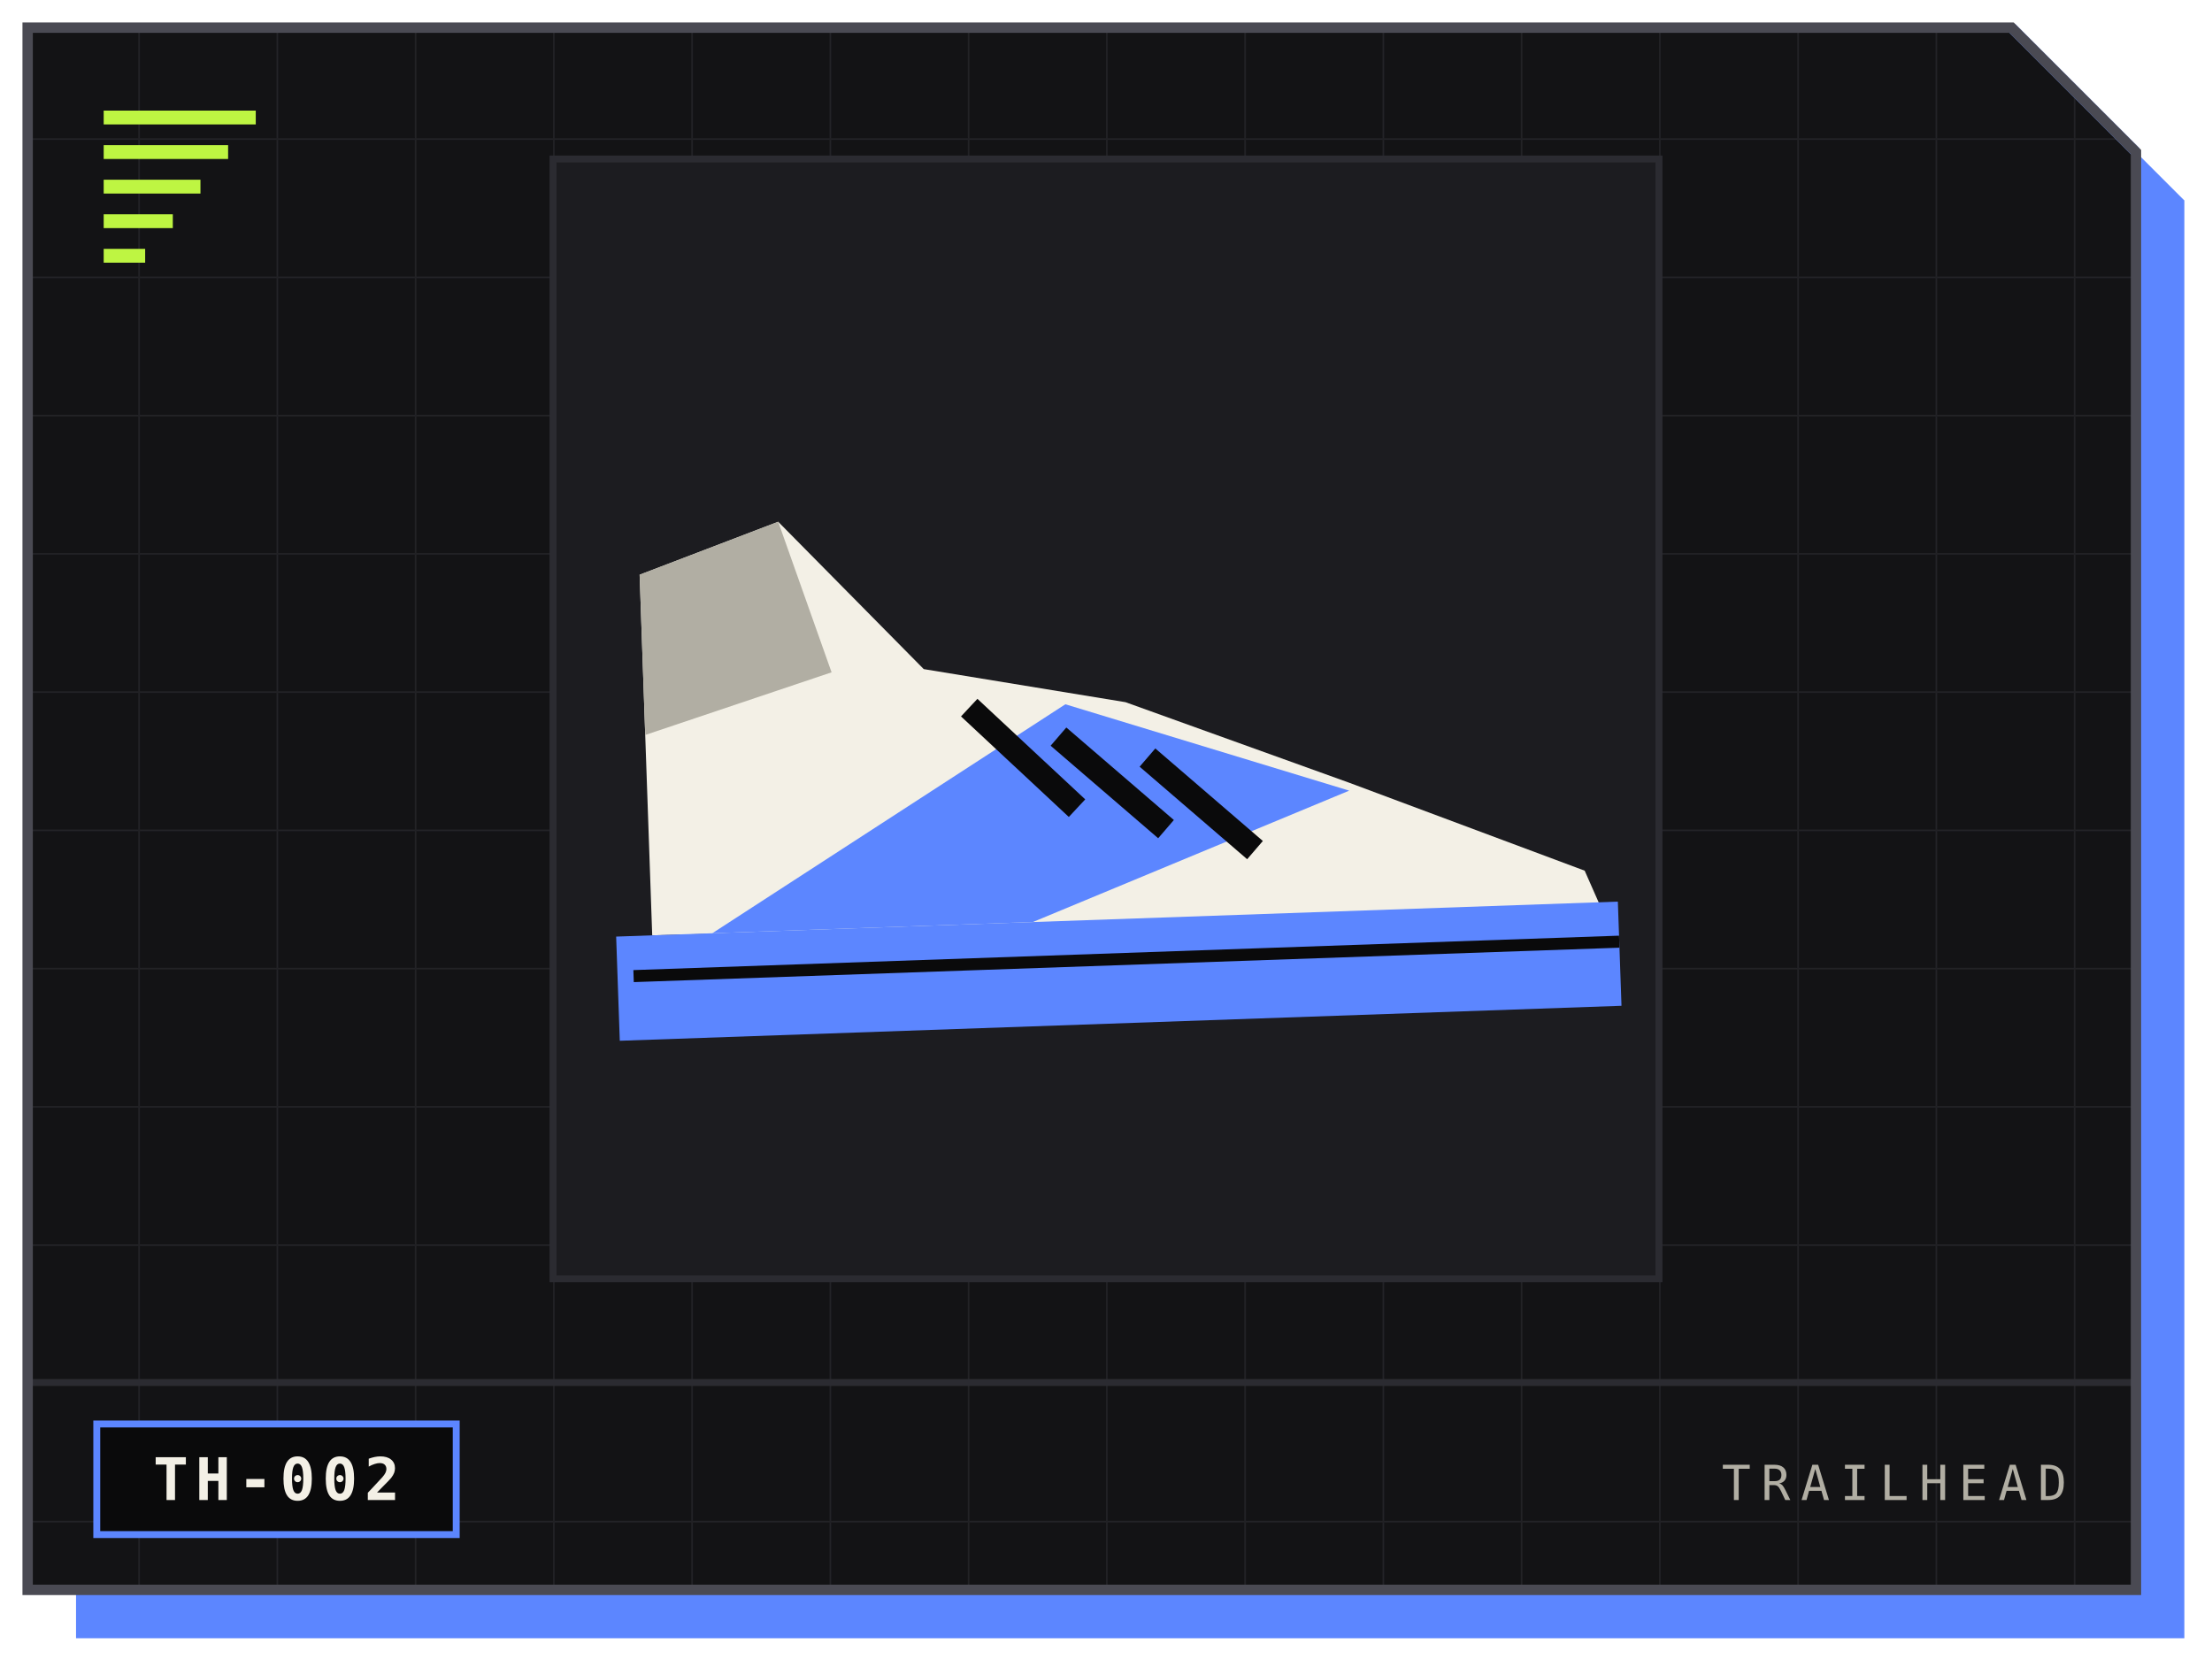
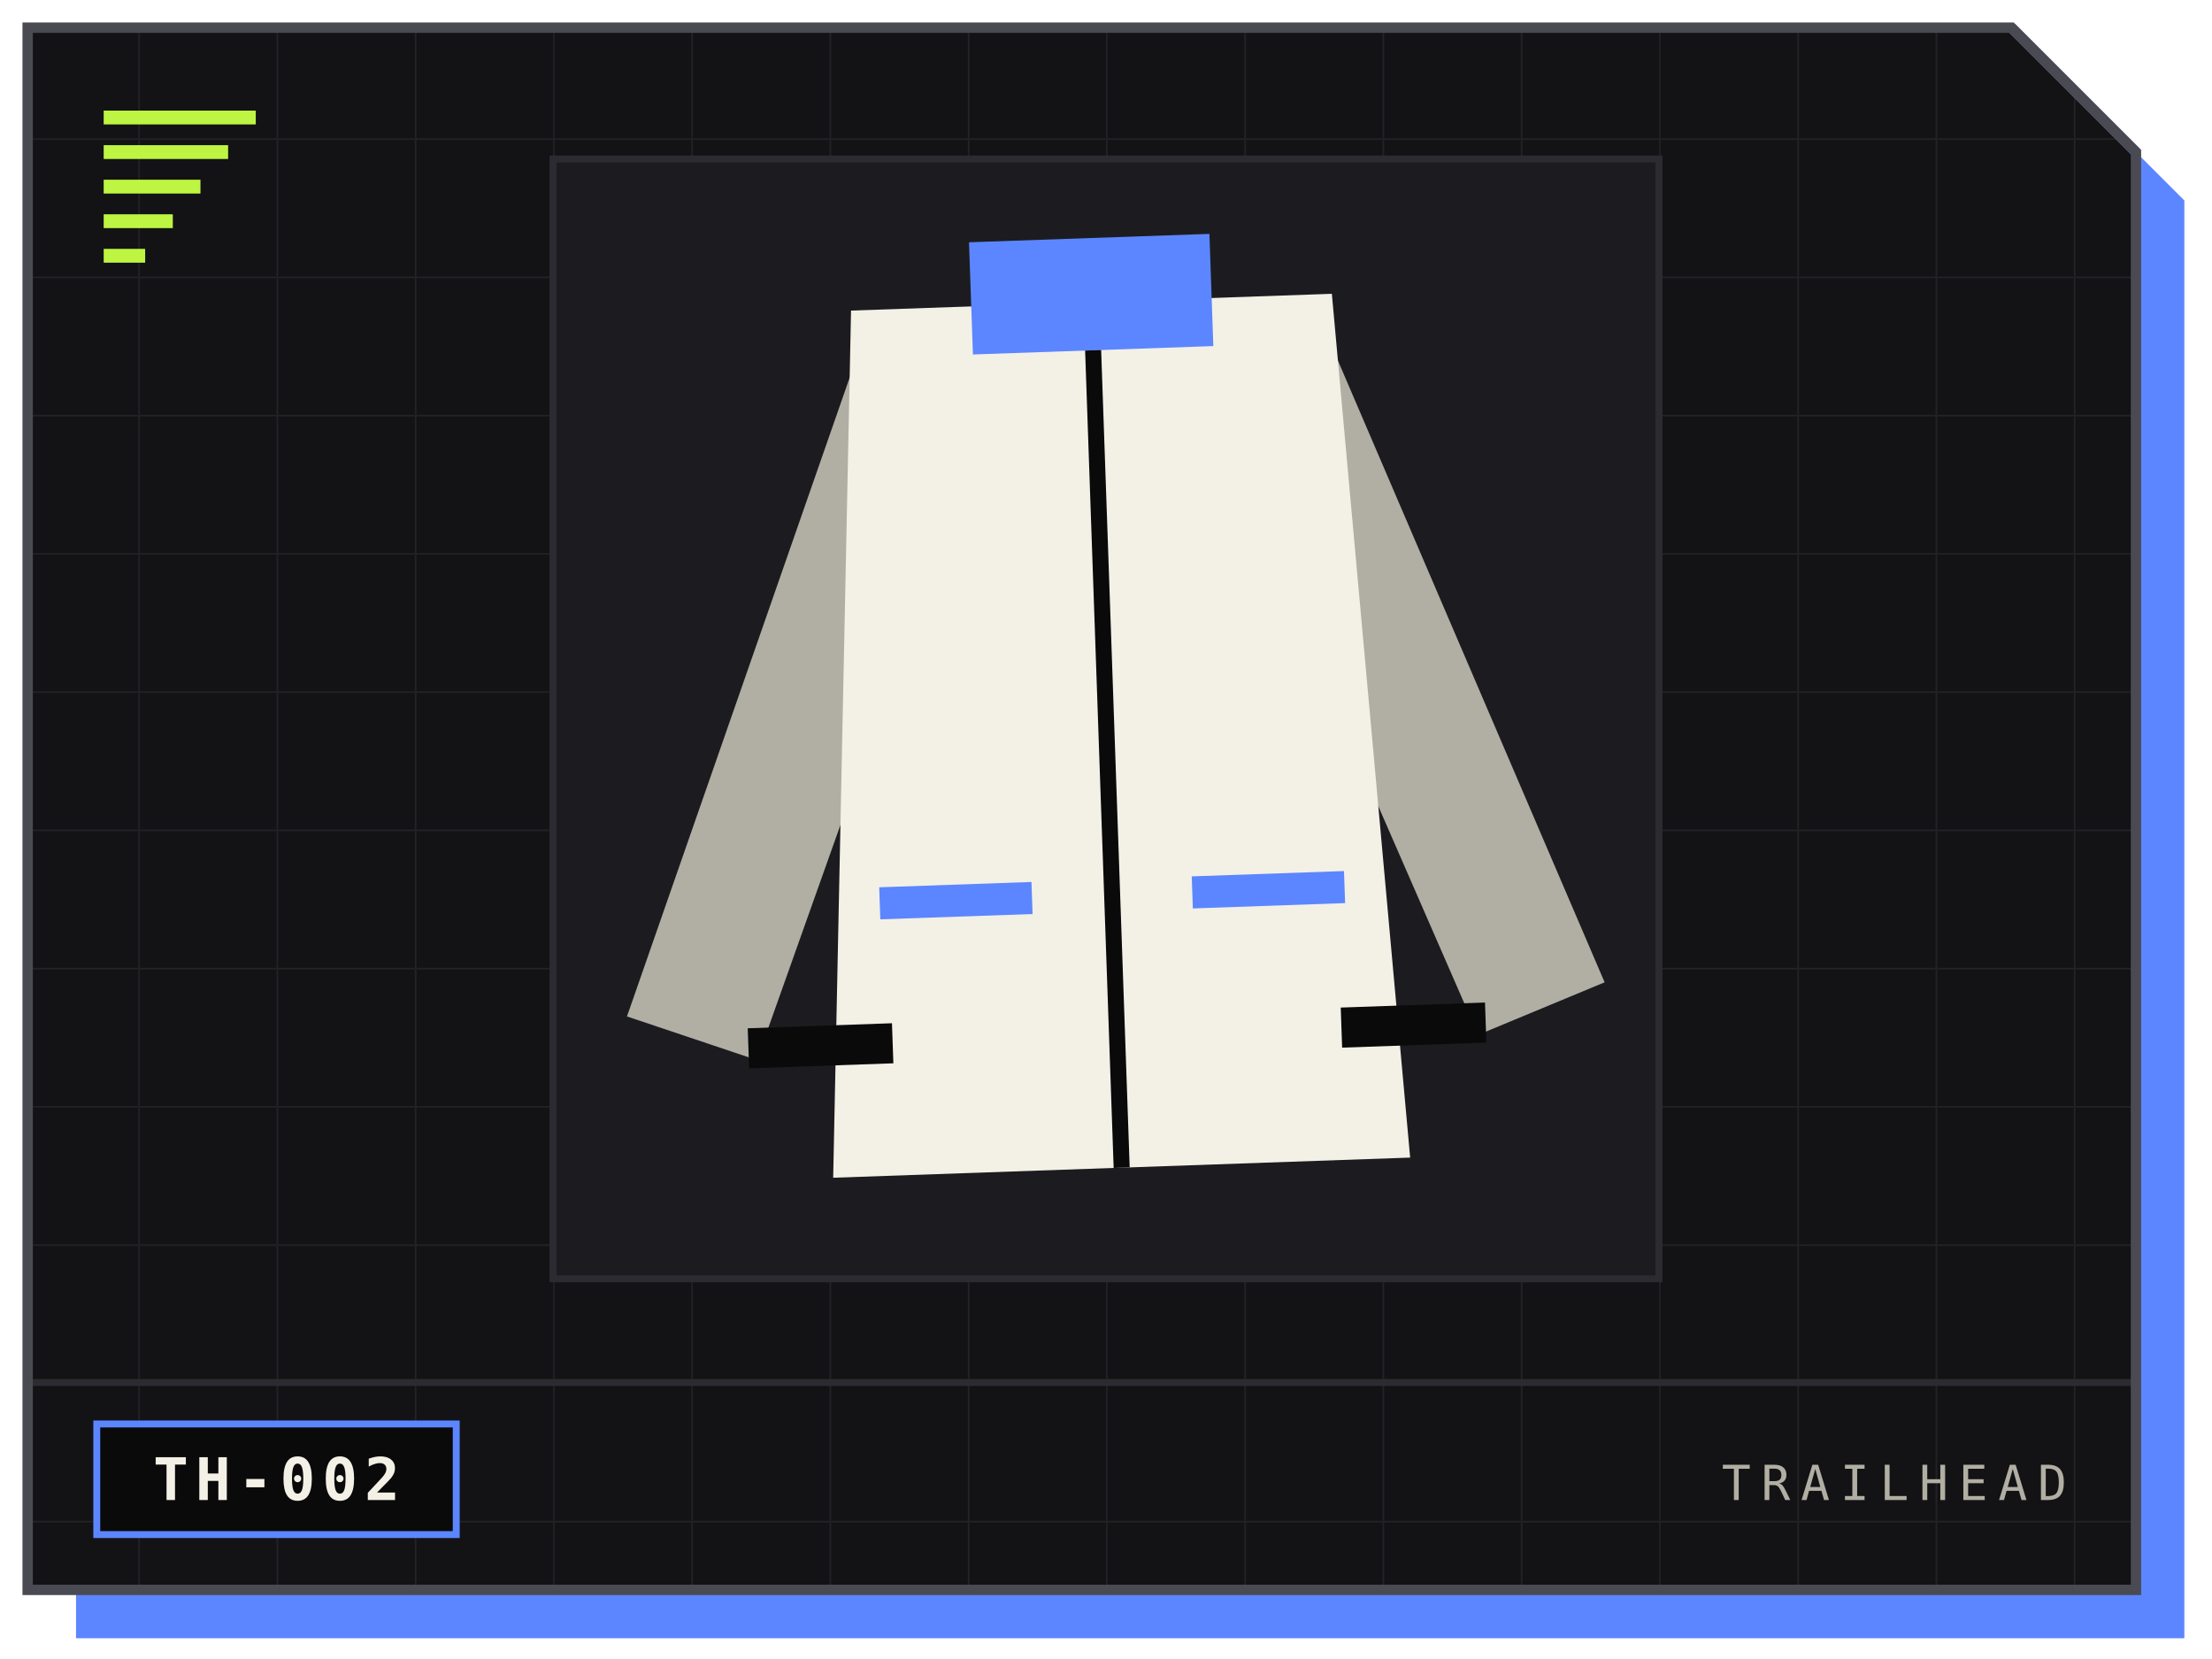
<svg xmlns="http://www.w3.org/2000/svg" viewBox="0 0 640 480" width="640" height="480" role="img">
  <style>.c{fill:#f3f0e6}.C{stroke:#f3f0e6;fill:none}.a{fill:#5c86ff}.A{stroke:#5c86ff;fill:none}.s{fill:#bef542}.S{stroke:#bef542;fill:none}.m{fill:#b1aea3}.M{stroke:#b1aea3;fill:none}.d{fill:#0a0a0b}.D{stroke:#0a0a0b;fill:none}.p{fill:#1c1c20}.P{stroke:#1c1c20;fill:none}</style>
  <defs>
    <clipPath id="kTH002">
      <polygon points="8,8 582,8 618,44 618,460 8,460" />
    </clipPath>
    <pattern id="gTH002" width="40" height="40" patternUnits="userSpaceOnUse">
      <path d="M40 0H0V40" fill="none" stroke="#2b2b31" stroke-width="1" />
    </pattern>
  </defs>
  <polygon points="22,22 596,22 632,58 632,474 22,474" fill="#5c86ff" />
  <polygon points="8,8 582,8 618,44 618,460 8,460" fill="#131315" />
  <g clip-path="url(#kTH002)">
    <rect width="640" height="480" fill="url(#gTH002)" opacity=".55" />
  </g>
  <rect x="30" y="32" width="44" height="4" class="s" />
  <rect x="30" y="42" width="36" height="4" class="s" />
  <rect x="30" y="52" width="28" height="4" class="s" />
  <rect x="30" y="62" width="20" height="4" class="s" />
  <rect x="30" y="72" width="12" height="4" class="s" />
  <rect x="160" y="46" width="320" height="324" fill="#1c1c20" stroke="#2b2b31" stroke-width="2" />
  <g transform="translate(320 208) scale(1.16) rotate(-2)">
-     <polygon points="-115,50 -115,-40 -80,-52 -45,-14 5,-4 60,18 118,42 122,52" class="c" />
-     <polygon points="-115,-40 -80,-52 -68,-14 -115,0" class="m" />
-     <rect x="-124" y="50" width="250" height="26" class="a" />
-     <polygon points="-100,50 -20,50 60,20 -10,-4" class="a" />
-     <path d="M-34 -4L-8 22" class="D" stroke-width="6" />
-     <path d="M-12 4L14 28" class="D" stroke-width="6" />
-     <path d="M10 10L36 34" class="D" stroke-width="6" />
-     <path d="M-120 60L126 60" class="D" stroke-width="3" />
+     <polygon points="-56,-100 -122,70 -90,82 -56,-4" class="m" />
+     <polygon points="56,-100 122,70 90,82 56,-4" class="m" />
+     <polygon points="-60,-104 60,-104 72,112 -72,112" class="c" />
+     <rect x="-30" y="-120" width="60" height="28" class="a" />
+     <path d="M0 -92L0 112" class="D" stroke-width="4" />
+     <rect x="-58" y="40" width="38" height="8" class="a" />
+     <rect x="20" y="40" width="38" height="8" class="a" />
+     <rect x="-92" y="74" width="36" height="10" class="d" />
+     <rect x="56" y="74" width="36" height="10" class="d" />
  </g>
  <path d="M8 400H618" stroke="#2b2b31" stroke-width="2" />
  <rect x="28" y="412" width="104" height="32" fill="#0a0a0b" stroke="#5c86ff" stroke-width="2" />
  <text x="80" y="434" text-anchor="middle" font-family="IBM Plex Mono, ui-monospace, monospace" font-size="17" font-weight="700" letter-spacing="2" fill="#f3f0e6">TH-002</text>
  <text x="598" y="434" text-anchor="end" font-family="IBM Plex Mono, ui-monospace, monospace" font-size="14" letter-spacing="3" fill="#b1aea3">TRAILHEAD</text>
  <path d="M582 8L618 44" stroke="#5c86ff" stroke-width="3" />
  <polygon points="8,8 582,8 618,44 618,460 8,460" fill="none" stroke="#4a4a53" stroke-width="3" />
</svg>
